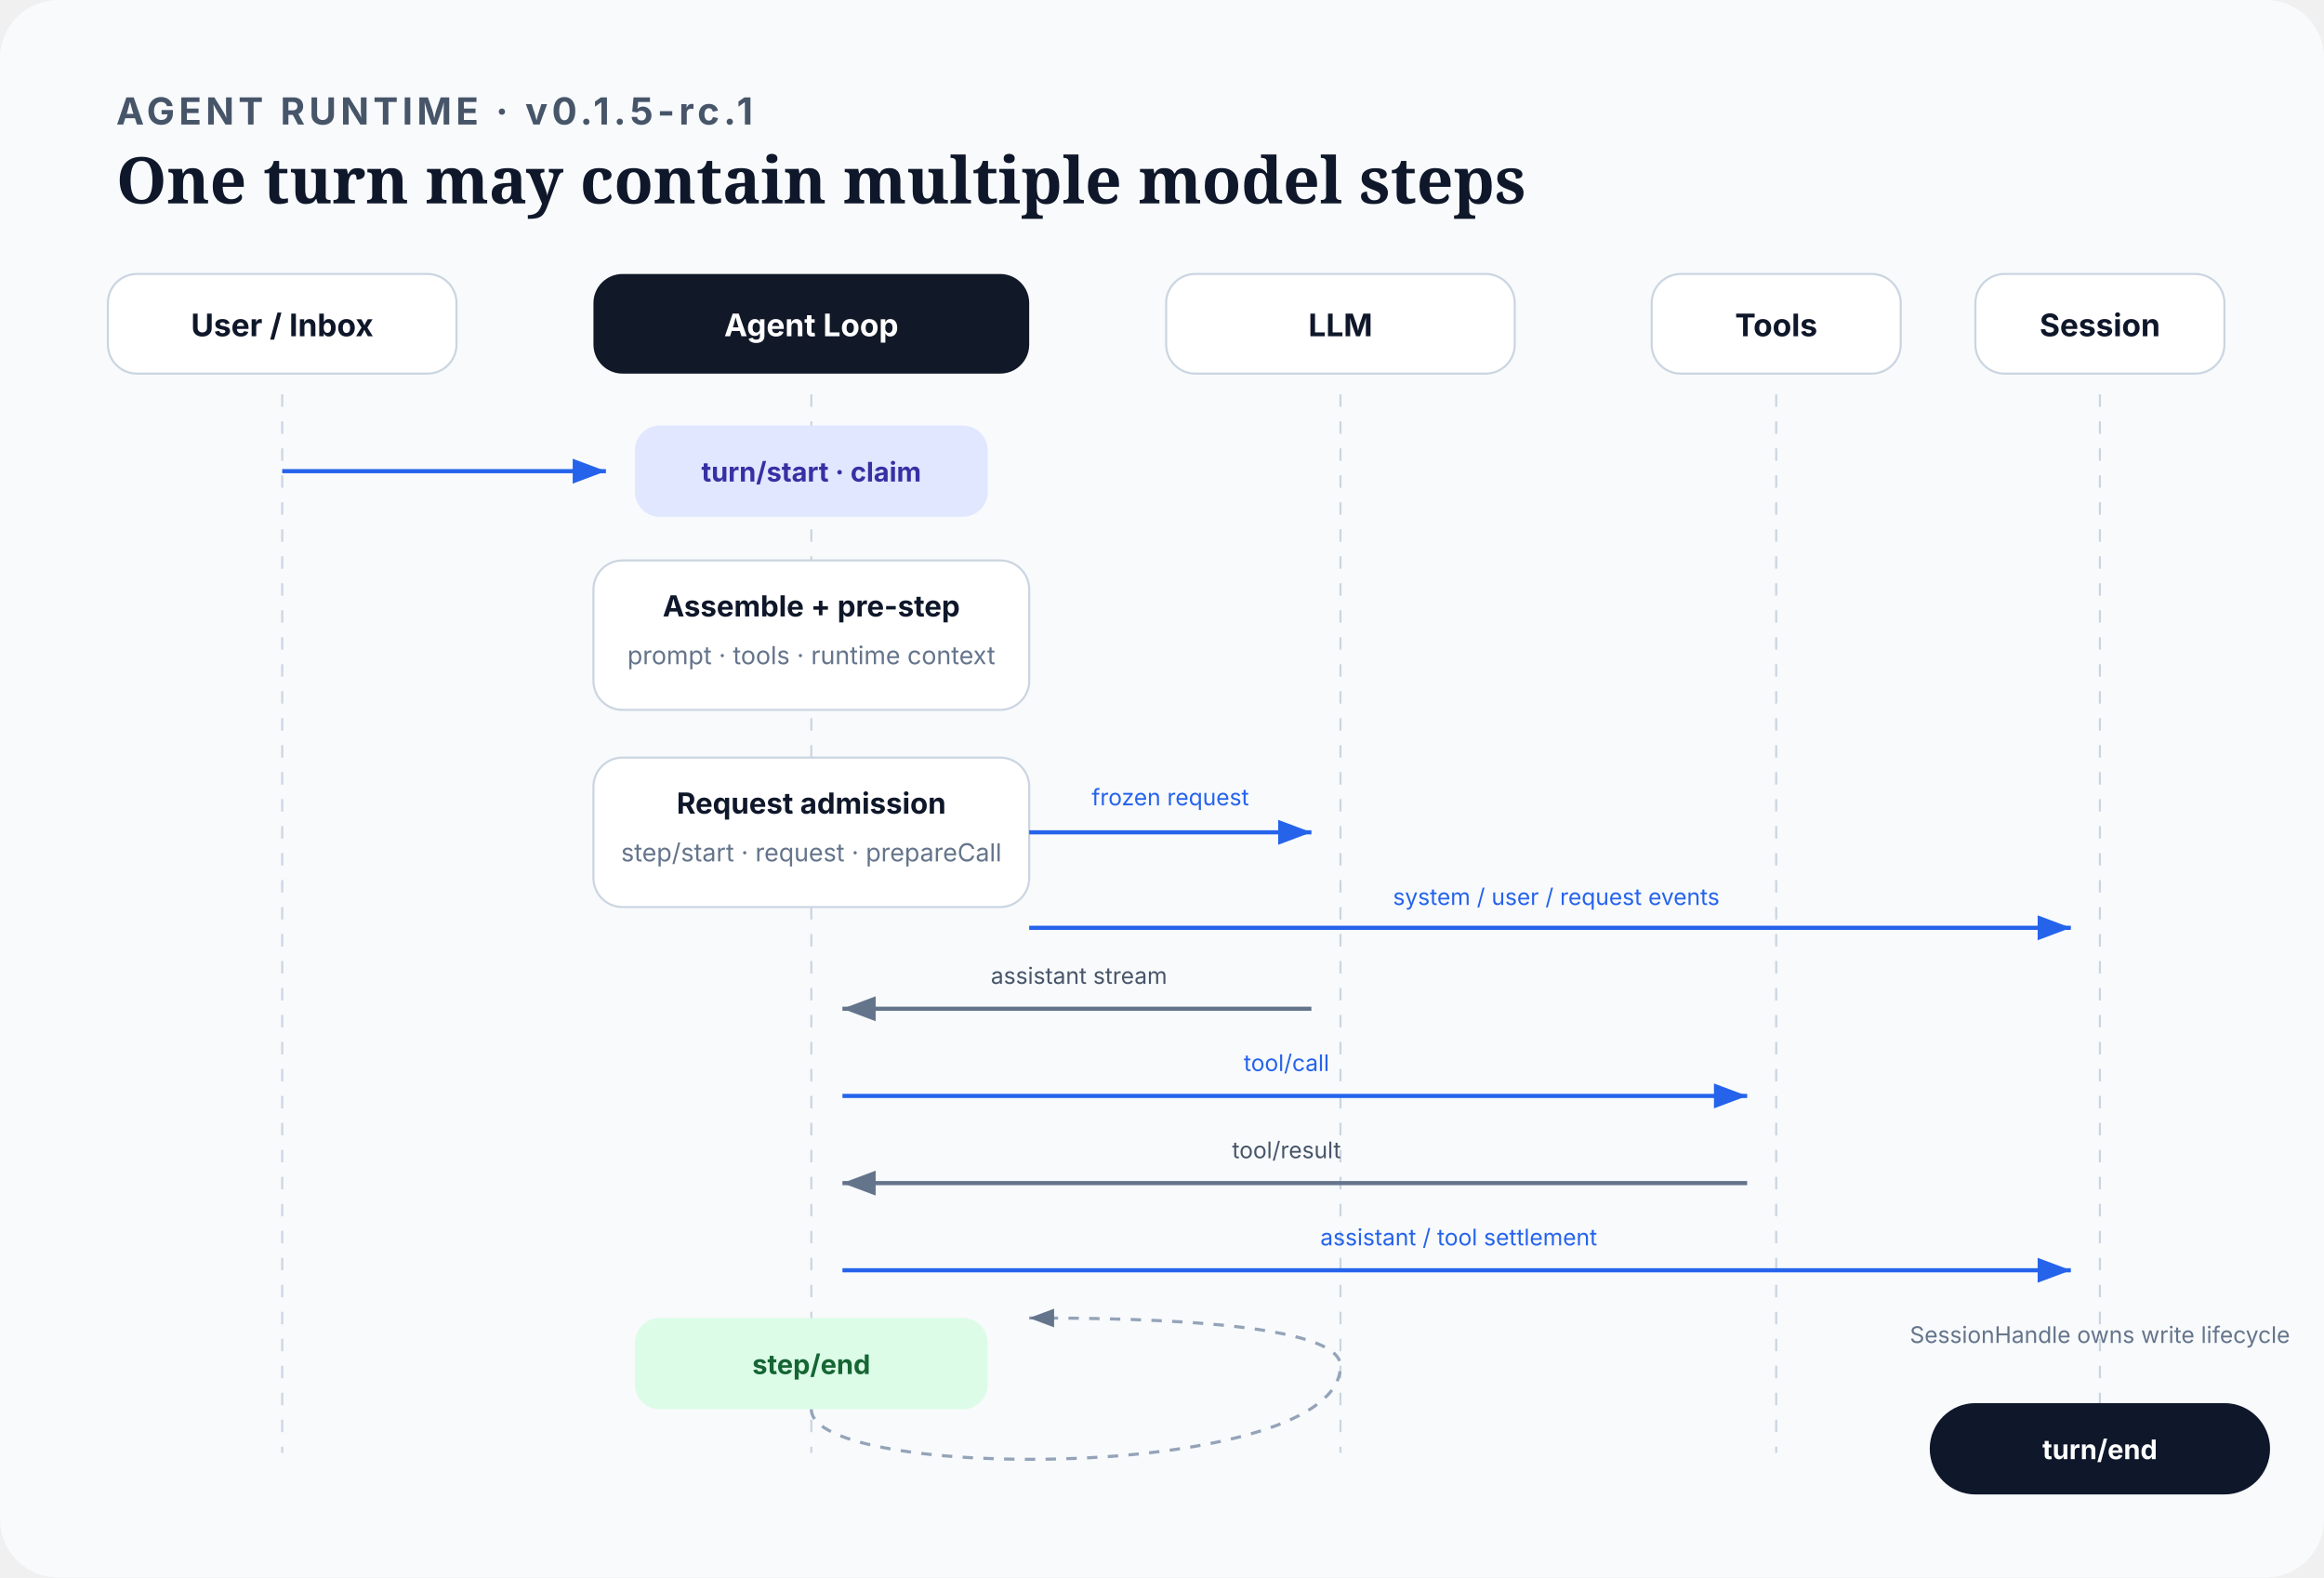
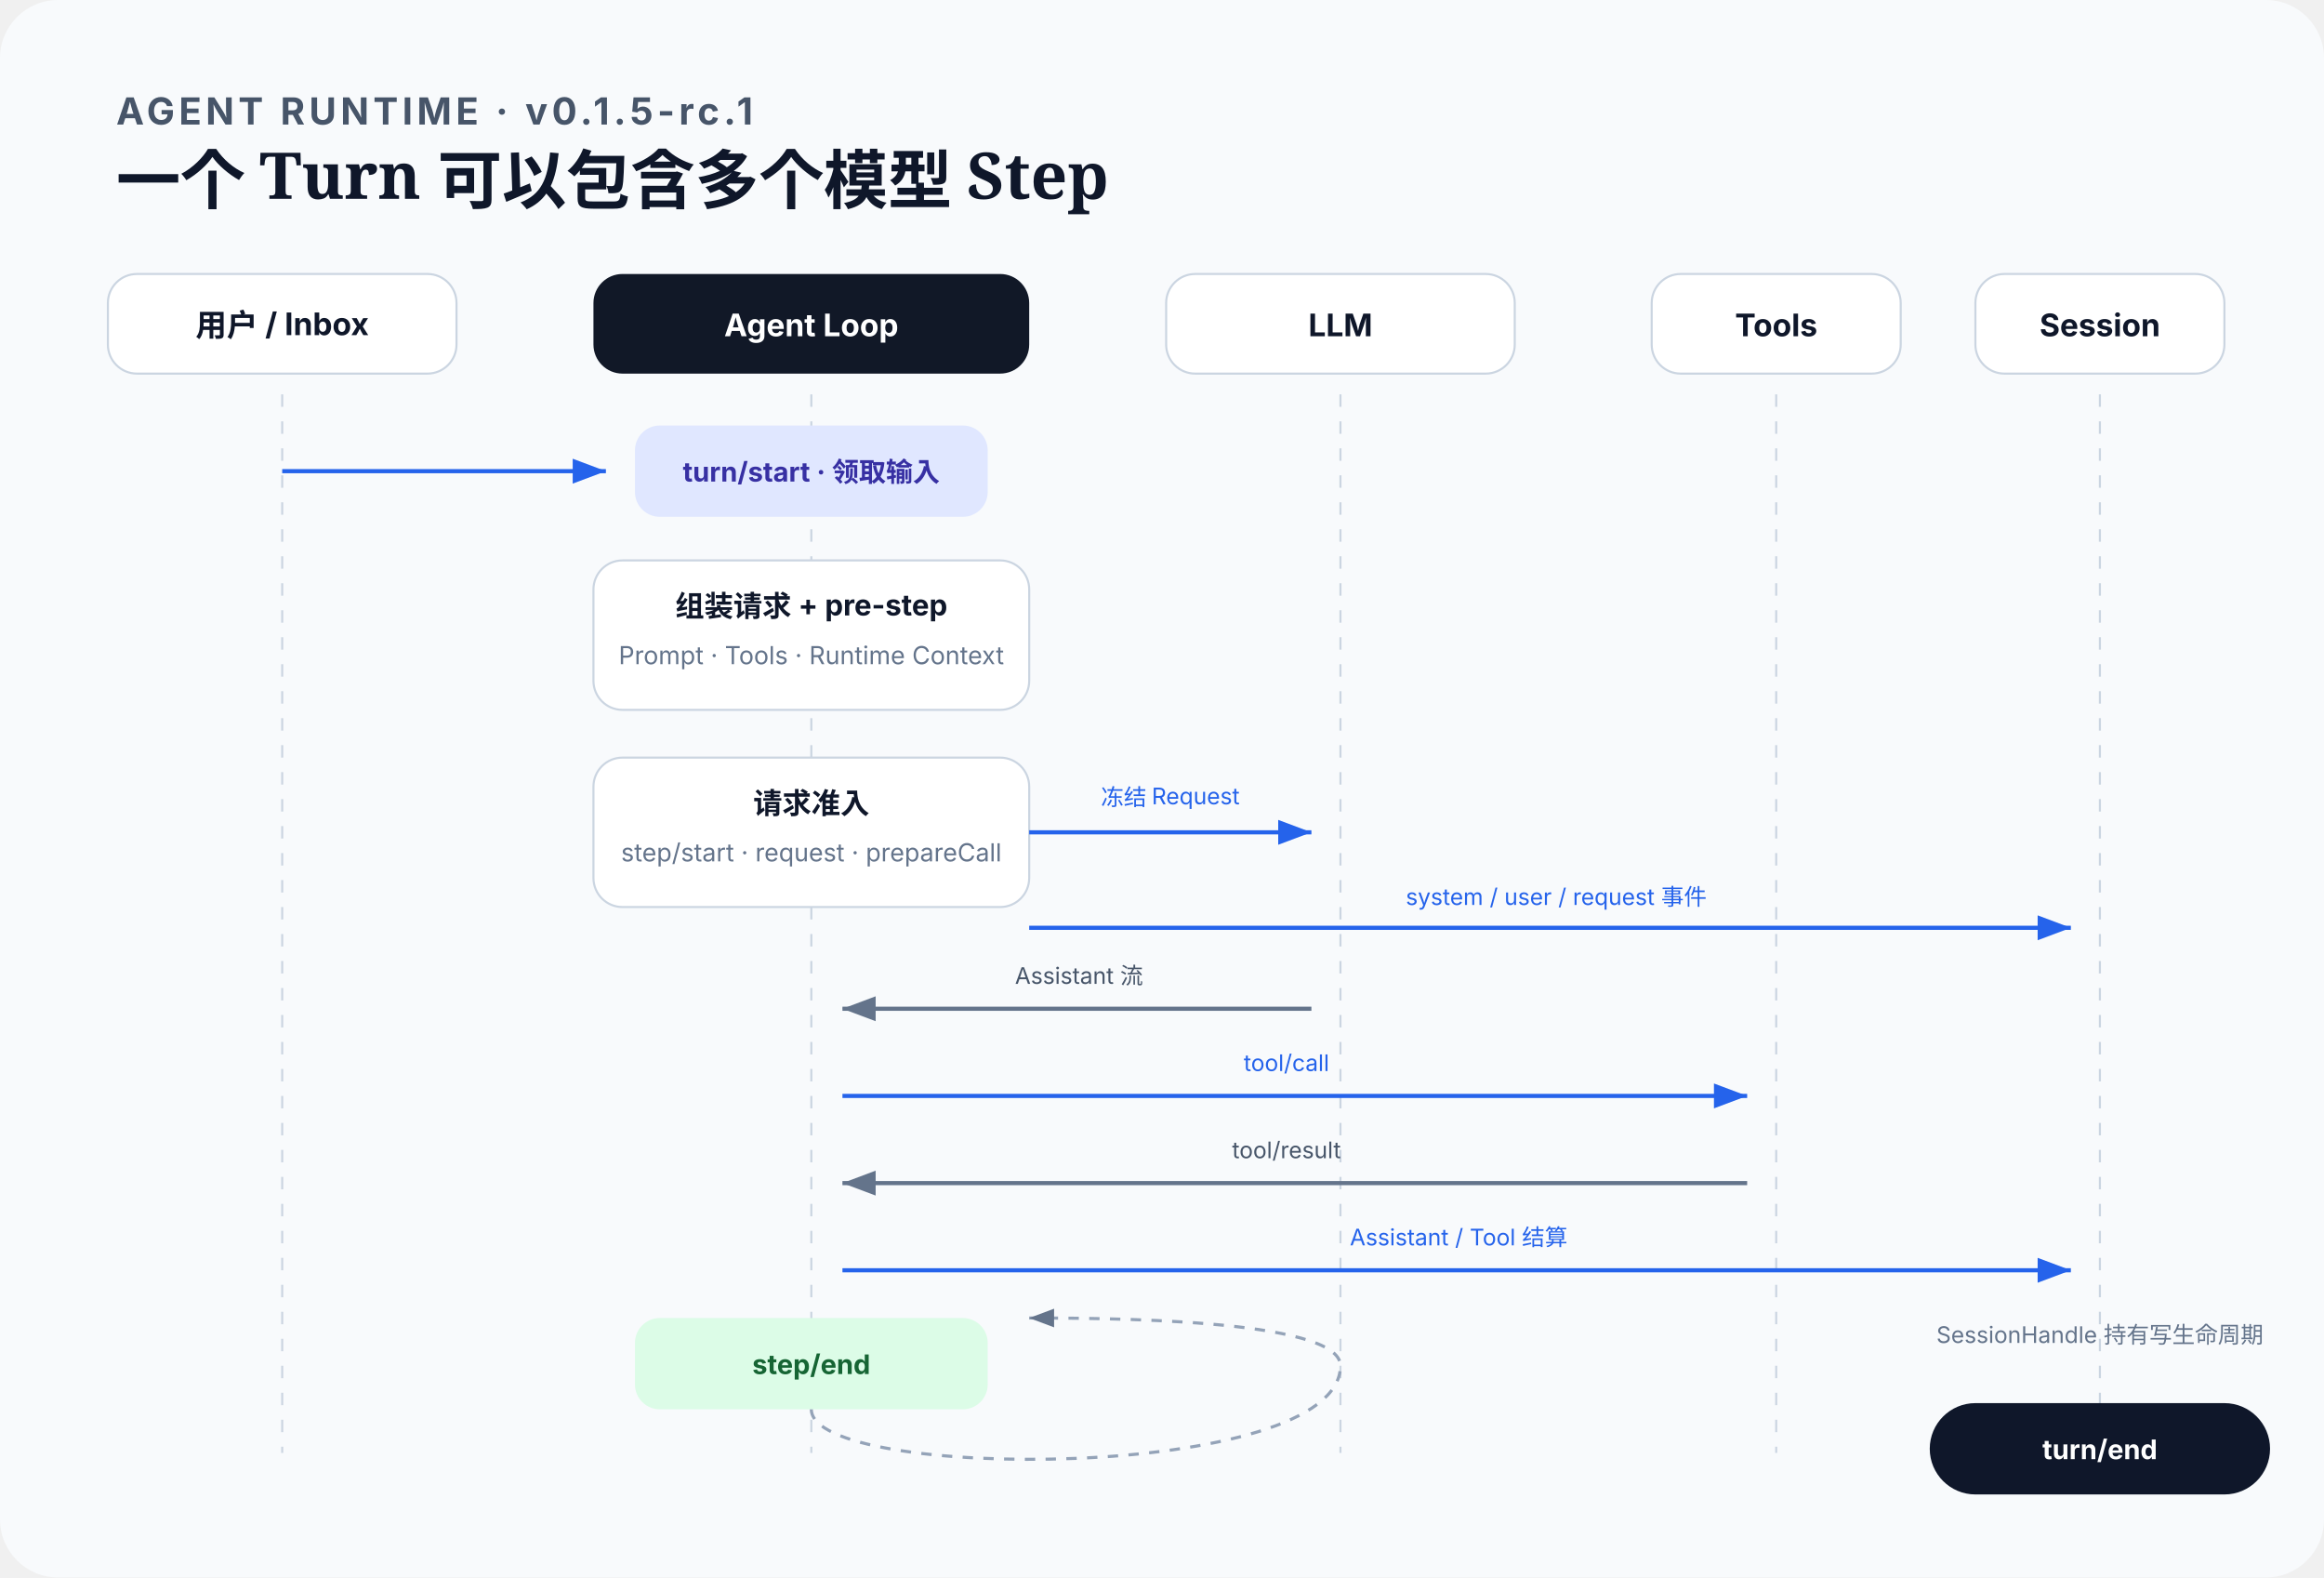
<svg xmlns="http://www.w3.org/2000/svg" width="1120" height="760" viewBox="0 0 1120 760" role="img" aria-labelledby="title desc">
  <defs>
    <marker id="arrow" markerWidth="10" markerHeight="10" refX="8" refY="3" orient="auto">
      <path d="M0,0 L0,6 L8,3 z" fill="#64748b" />
    </marker>
    <marker id="arrow2" markerWidth="10" markerHeight="10" refX="8" refY="3" orient="auto">
      <path d="M0,0 L0,6 L8,3 z" fill="#2563eb" />
    </marker>
  </defs>
  <rect width="1120" height="760" rx="28" fill="#f8fafc" />
  <text x="56" y="60" font-family="Inter,Arial,sans-serif" font-size="18" font-weight="700" letter-spacing="2" fill="#475569">AGENT RUNTIME · v0.1.5-rc.1</text>
-   <text x="56" y="98" font-family="Georgia,serif" font-size="31" font-weight="700" fill="#0f172a">One turn may contain multiple model steps</text>
+   <text x="56" y="98" font-family="Georgia,serif" font-size="31" font-weight="700" fill="#0f172a">一个 Turn 可以包含多个模型 Step</text>
  <g font-family="Inter,Arial,sans-serif">
    <g font-size="15" font-weight="700" fill="#0f172a">
      <rect x="52" y="132" width="168" height="48" rx="14" fill="#fff" stroke="#cbd5e1" />
-       <text x="136" y="162" text-anchor="middle">User / Inbox</text>
+       <text x="136" y="162" text-anchor="middle">用户 / Inbox</text>
      <rect x="286" y="132" width="210" height="48" rx="14" fill="#111827" />
      <text x="391" y="162" text-anchor="middle" fill="#fff">Agent Loop</text>
      <rect x="562" y="132" width="168" height="48" rx="14" fill="#fff" stroke="#cbd5e1" />
      <text x="646" y="162" text-anchor="middle">LLM</text>
      <rect x="796" y="132" width="120" height="48" rx="14" fill="#fff" stroke="#cbd5e1" />
      <text x="856" y="162" text-anchor="middle">Tools</text>
      <rect x="952" y="132" width="120" height="48" rx="14" fill="#fff" stroke="#cbd5e1" />
      <text x="1012" y="162" text-anchor="middle">Session</text>
    </g>
    <g stroke="#cbd5e1" stroke-dasharray="6 7">
      <line x1="136" y1="190" x2="136" y2="700" />
      <line x1="391" y1="190" x2="391" y2="700" />
      <line x1="646" y1="190" x2="646" y2="700" />
      <line x1="856" y1="190" x2="856" y2="700" />
      <line x1="1012" y1="190" x2="1012" y2="700" />
    </g>
    <rect x="306" y="205" width="170" height="44" rx="12" fill="#e0e7ff" />
-     <text x="391" y="232" text-anchor="middle" font-size="13" font-weight="700" fill="#3730a3">turn/start · claim</text>
+     <text x="391" y="232" text-anchor="middle" font-size="13" font-weight="700" fill="#3730a3">turn/start · 领取输入</text>
    <line x1="136" y1="227" x2="292" y2="227" stroke="#2563eb" stroke-width="2" marker-end="url(#arrow2)" />
    <rect x="286" y="270" width="210" height="72" rx="14" fill="#fff" stroke="#cbd5e1" />
-     <text x="391" y="297" text-anchor="middle" font-size="14" font-weight="700" fill="#0f172a">Assemble + pre-step</text>
-     <text x="391" y="320" text-anchor="middle" font-size="12" fill="#64748b">prompt · tools · runtime context</text>
+     <text x="391" y="297" text-anchor="middle" font-size="14" font-weight="700" fill="#0f172a">组装请求 + pre-step</text>
+     <text x="391" y="320" text-anchor="middle" font-size="12" fill="#64748b">Prompt · Tools · Runtime Context</text>
    <rect x="286" y="365" width="210" height="72" rx="14" fill="#fff" stroke="#cbd5e1" />
-     <text x="391" y="392" text-anchor="middle" font-size="14" font-weight="700" fill="#0f172a">Request admission</text>
+     <text x="391" y="392" text-anchor="middle" font-size="14" font-weight="700" fill="#0f172a">请求准入</text>
    <text x="391" y="415" text-anchor="middle" font-size="12" fill="#64748b">step/start · request · prepareCall</text>
    <line x1="496" y1="401" x2="632" y2="401" stroke="#2563eb" stroke-width="2" marker-end="url(#arrow2)" />
-     <text x="564" y="388" text-anchor="middle" font-size="11" fill="#2563eb">frozen request</text>
+     <text x="564" y="388" text-anchor="middle" font-size="11" fill="#2563eb">冻结 Request</text>
    <line x1="496" y1="447" x2="998" y2="447" stroke="#2563eb" stroke-width="2" marker-end="url(#arrow2)" />
-     <text x="750" y="436" text-anchor="middle" font-size="11" fill="#2563eb">system / user / request events</text>
+     <text x="750" y="436" text-anchor="middle" font-size="11" fill="#2563eb">system / user / request 事件</text>
    <line x1="632" y1="486" x2="406" y2="486" stroke="#64748b" stroke-width="2" marker-end="url(#arrow)" />
-     <text x="520" y="474" text-anchor="middle" font-size="11" fill="#475569">assistant stream</text>
+     <text x="520" y="474" text-anchor="middle" font-size="11" fill="#475569">Assistant 流</text>
    <line x1="406" y1="528" x2="842" y2="528" stroke="#2563eb" stroke-width="2" marker-end="url(#arrow2)" />
    <text x="620" y="516" text-anchor="middle" font-size="11" fill="#2563eb">tool/call</text>
    <line x1="842" y1="570" x2="406" y2="570" stroke="#64748b" stroke-width="2" marker-end="url(#arrow)" />
    <text x="620" y="558" text-anchor="middle" font-size="11" fill="#475569">tool/result</text>
    <line x1="406" y1="612" x2="998" y2="612" stroke="#2563eb" stroke-width="2" marker-end="url(#arrow2)" />
-     <text x="703" y="600" text-anchor="middle" font-size="11" fill="#2563eb">assistant / tool settlement</text>
+     <text x="703" y="600" text-anchor="middle" font-size="11" fill="#2563eb">Assistant / Tool 结算</text>
    <rect x="306" y="635" width="170" height="44" rx="12" fill="#dcfce7" />
    <text x="391" y="662" text-anchor="middle" font-size="13" font-weight="700" fill="#166534">step/end</text>
    <path d="M391 679 C391 714 646 714 646 658 C646 635 528 635 496 635" fill="none" stroke="#94a3b8" stroke-width="1.5" stroke-dasharray="5 5" marker-end="url(#arrow)" />
    <rect x="930" y="676" width="164" height="44" rx="22" fill="#0f172a" />
    <text x="1012" y="703" text-anchor="middle" font-size="13" font-weight="700" fill="#fff">turn/end</text>
-     <text x="1012" y="647" text-anchor="middle" font-size="11" fill="#64748b">SessionHandle owns write lifecycle</text>
+     <text x="1012" y="647" text-anchor="middle" font-size="11" fill="#64748b">SessionHandle 持有写生命周期</text>
  </g>
</svg>
